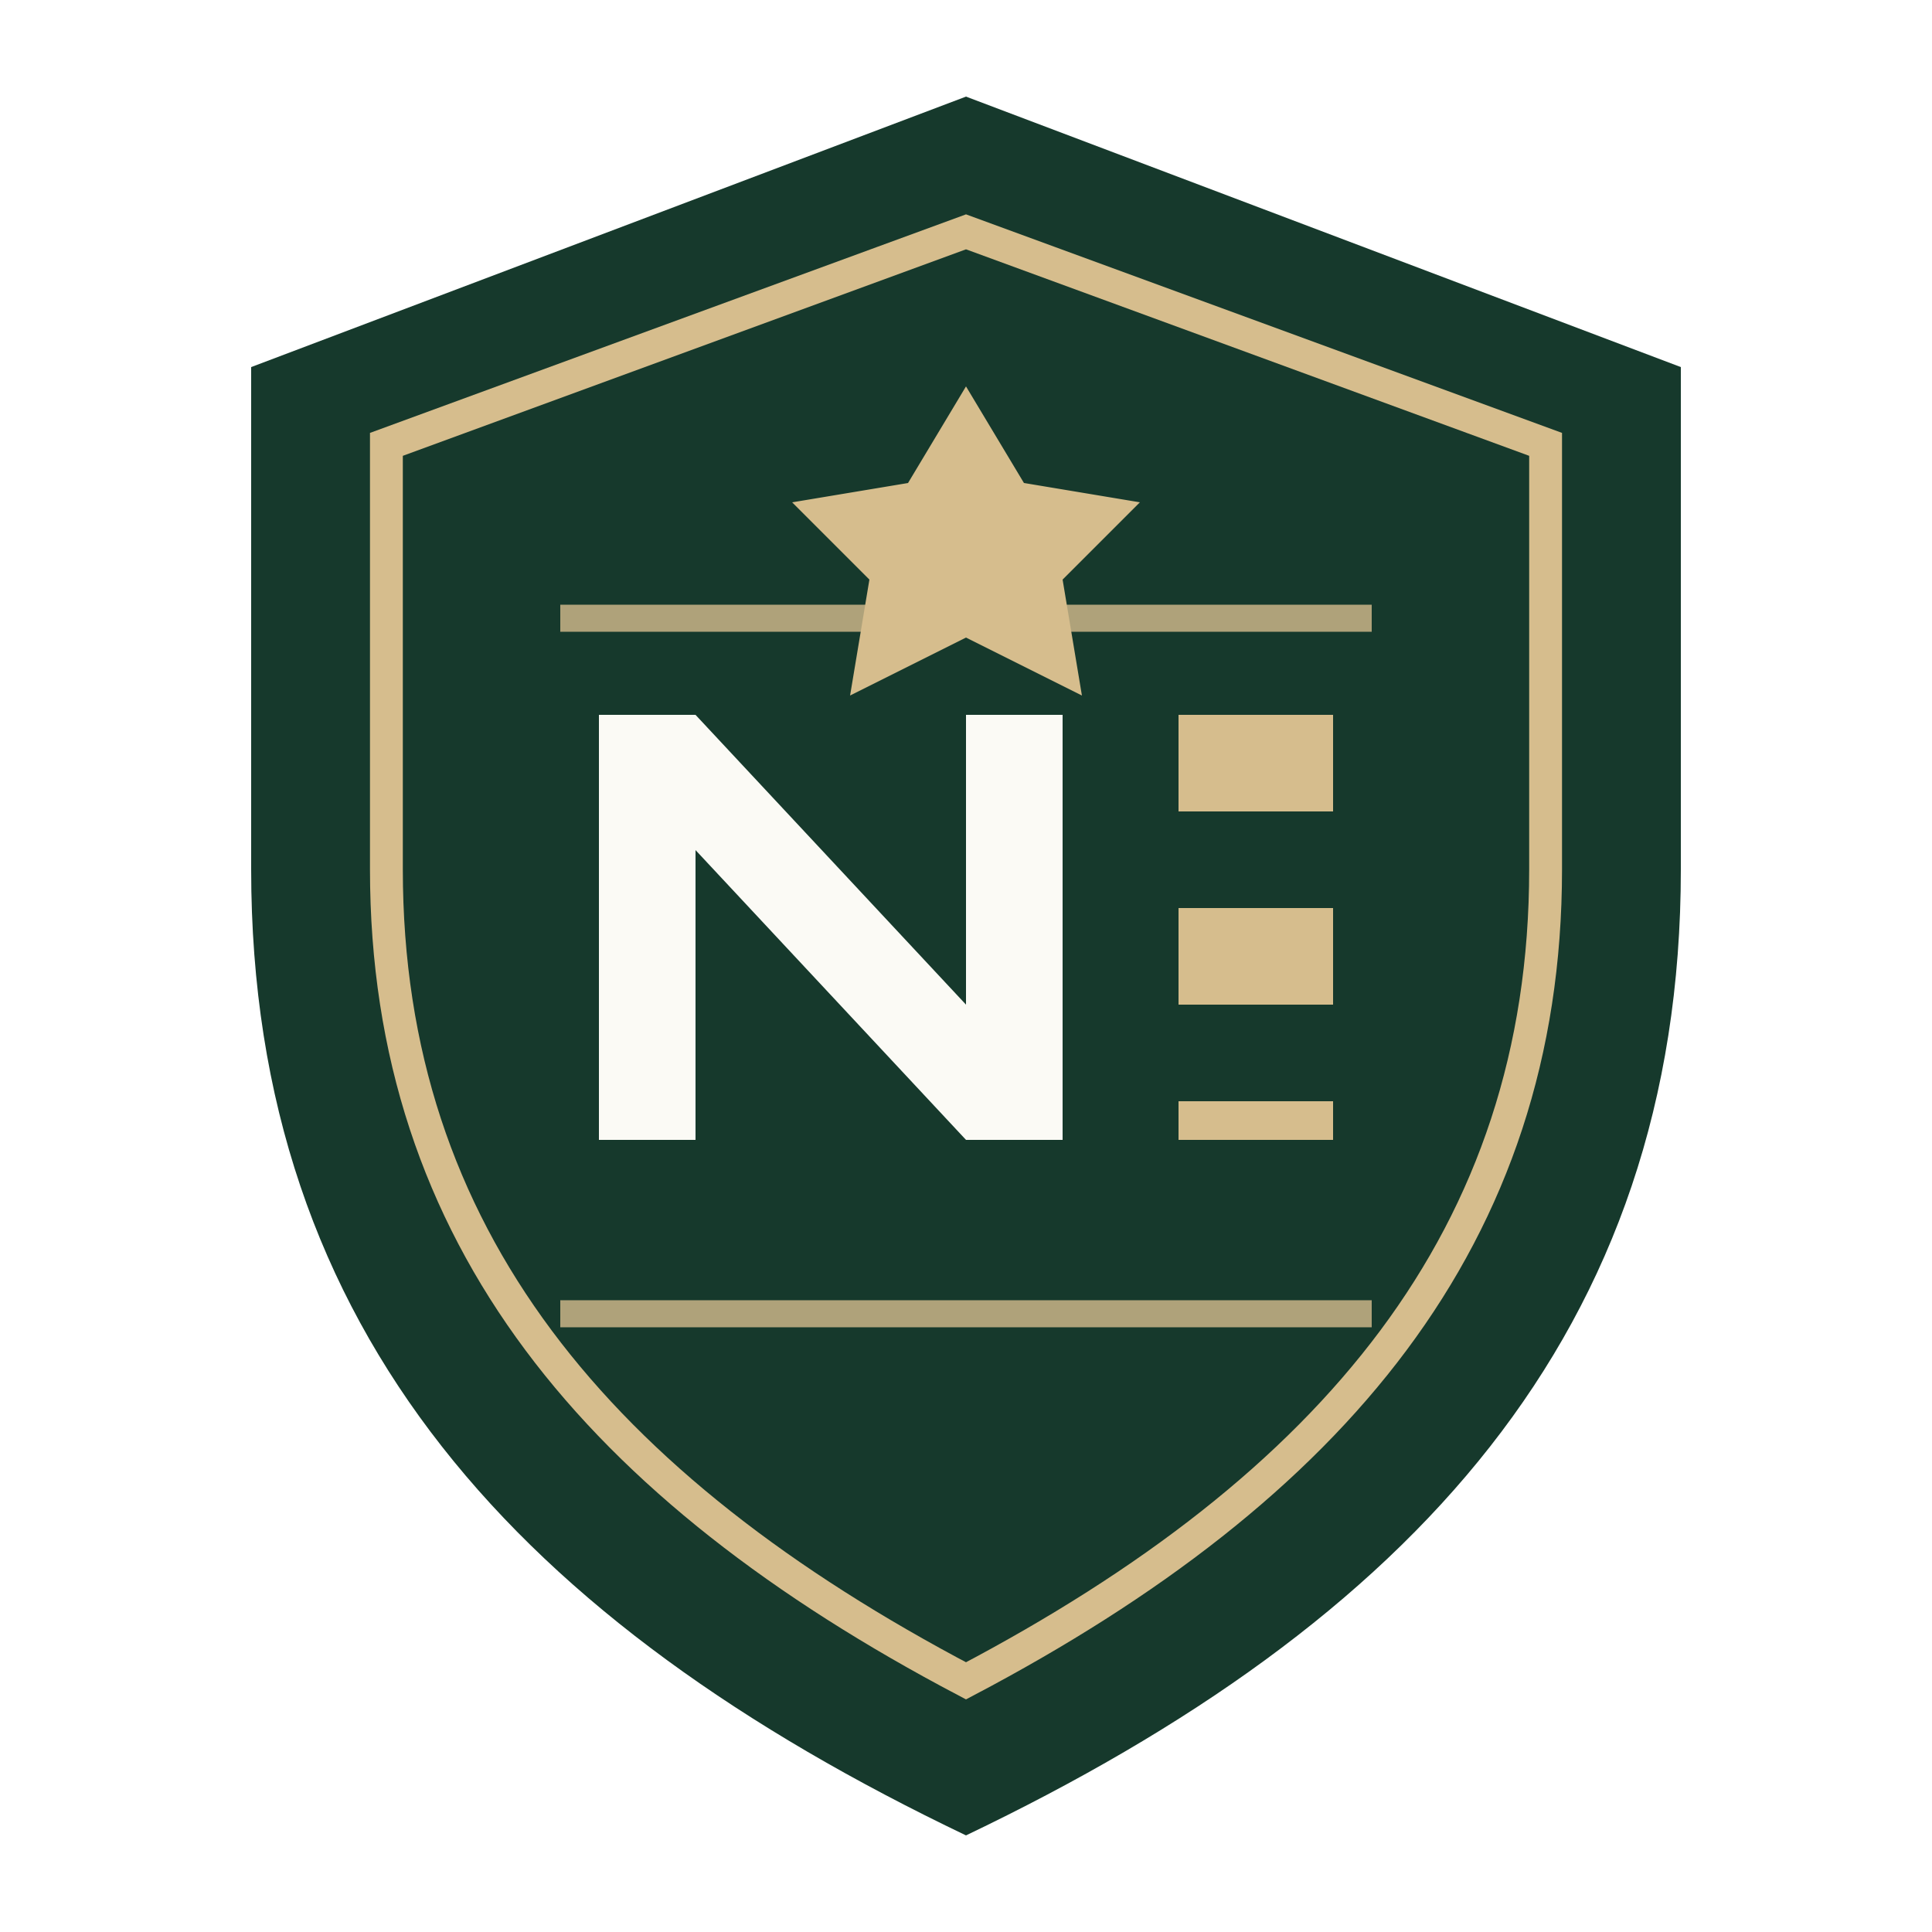
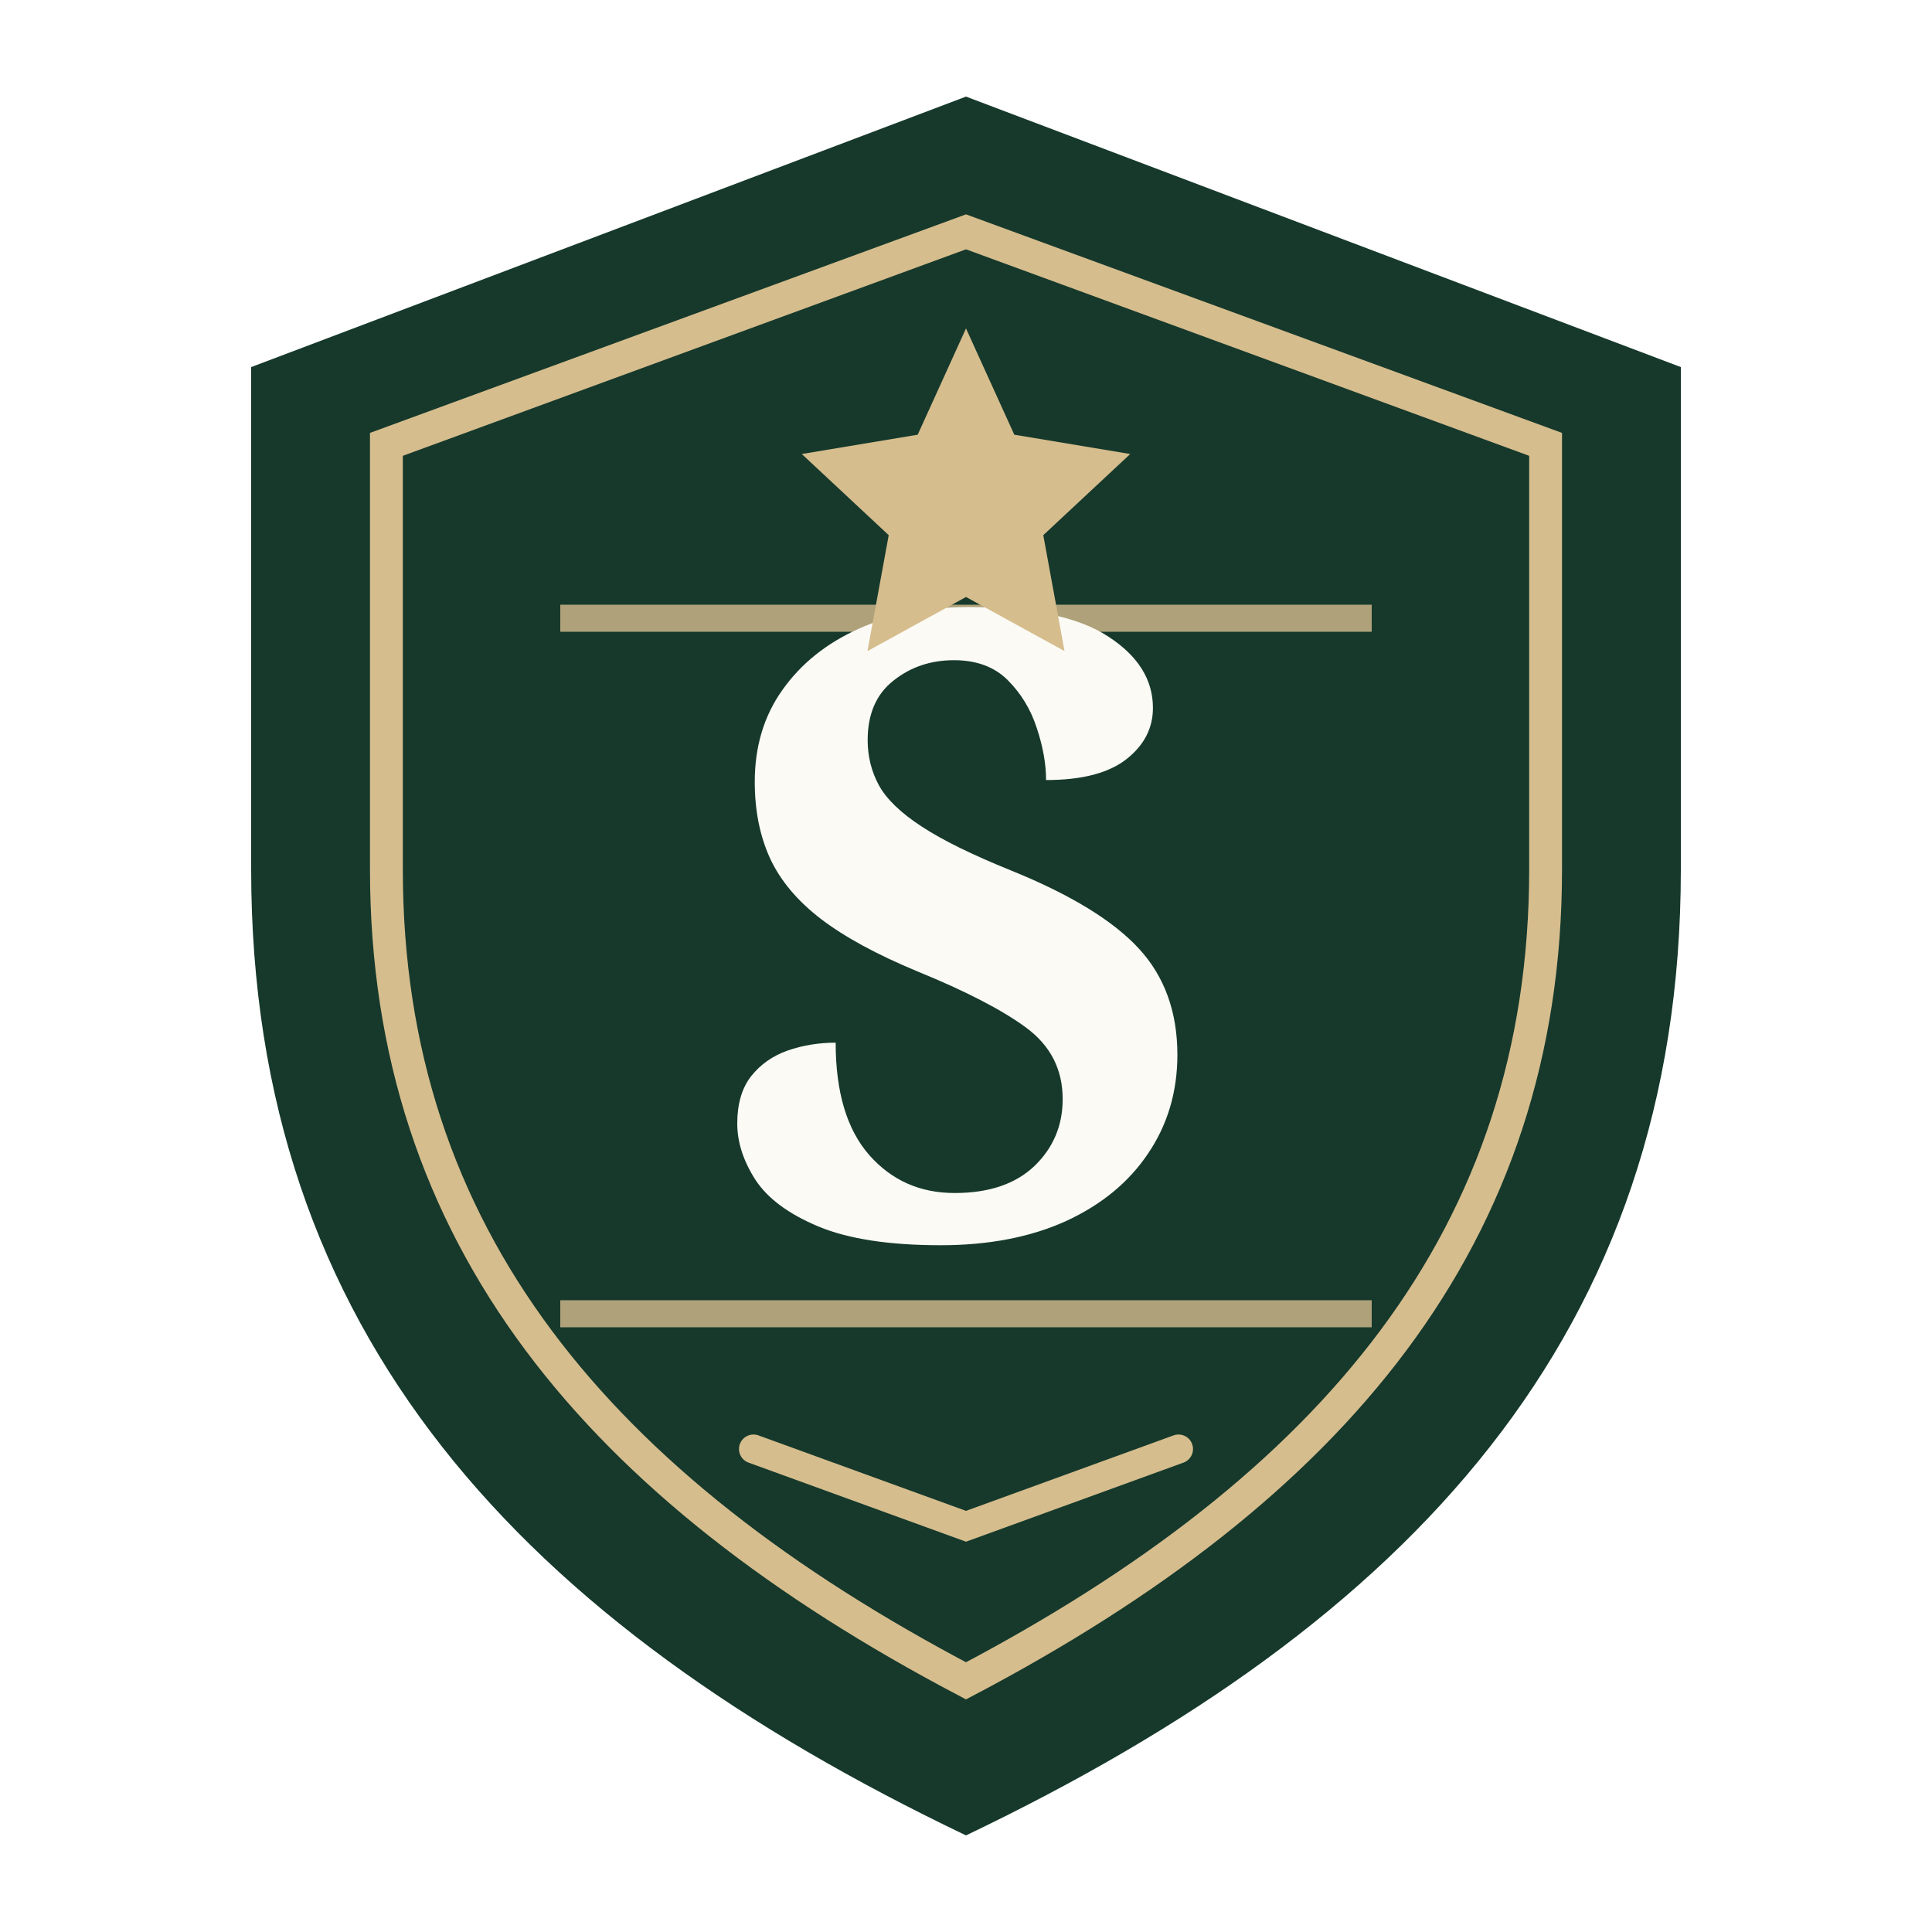
<svg xmlns="http://www.w3.org/2000/svg" viewBox="0 0 100 100" fill="none">
  <path d="M50 5 87 19v26c0 24-14 39-37 50C27 84 13 69 13 45V19L50 5Z" fill="#16392c" />
  <path d="M50 12 80 23v22c0 19-11 32-30 42-19-10-30-23-30-42V23l30-11Z" stroke="#d6bd8d" stroke-width="1.7" />
  <path d="M29 32h42M29 68h42" stroke="#d6bd8d" stroke-width="1.4" opacity=".8" />
-   <path d="M31 59V37h5l14 15V37h5v22h-5L36 44v15h-5Z" fill="#fbfaf5" />
-   <path d="M61 37h8v5h-8zM61 47h8v5h-8zM61 57h8v2h-8z" fill="#d6bd8d" />
-   <path d="m50 20 3 5 6 1-4 4 1 6-6-3-6 3 1-6-4-4 6-1 3-5Z" fill="#d6bd8d" />
+   <text x="50" y="64" text-anchor="middle" fill="#fbfaf5" font-family="Georgia,serif" font-size="45" font-weight="700">S</text>
+   <path d="m50 17 2.5 5.5 6 1-4.5 4.2 1.1 6-5.1-2.8-5.1 2.8 1.1-6-4.5-4.2 6-1L50 17Z" fill="#d6bd8d" />
+   <path d="M39 75 50 79 61 75" stroke="#d6bd8d" stroke-width="1.5" stroke-linecap="round" />
</svg>
